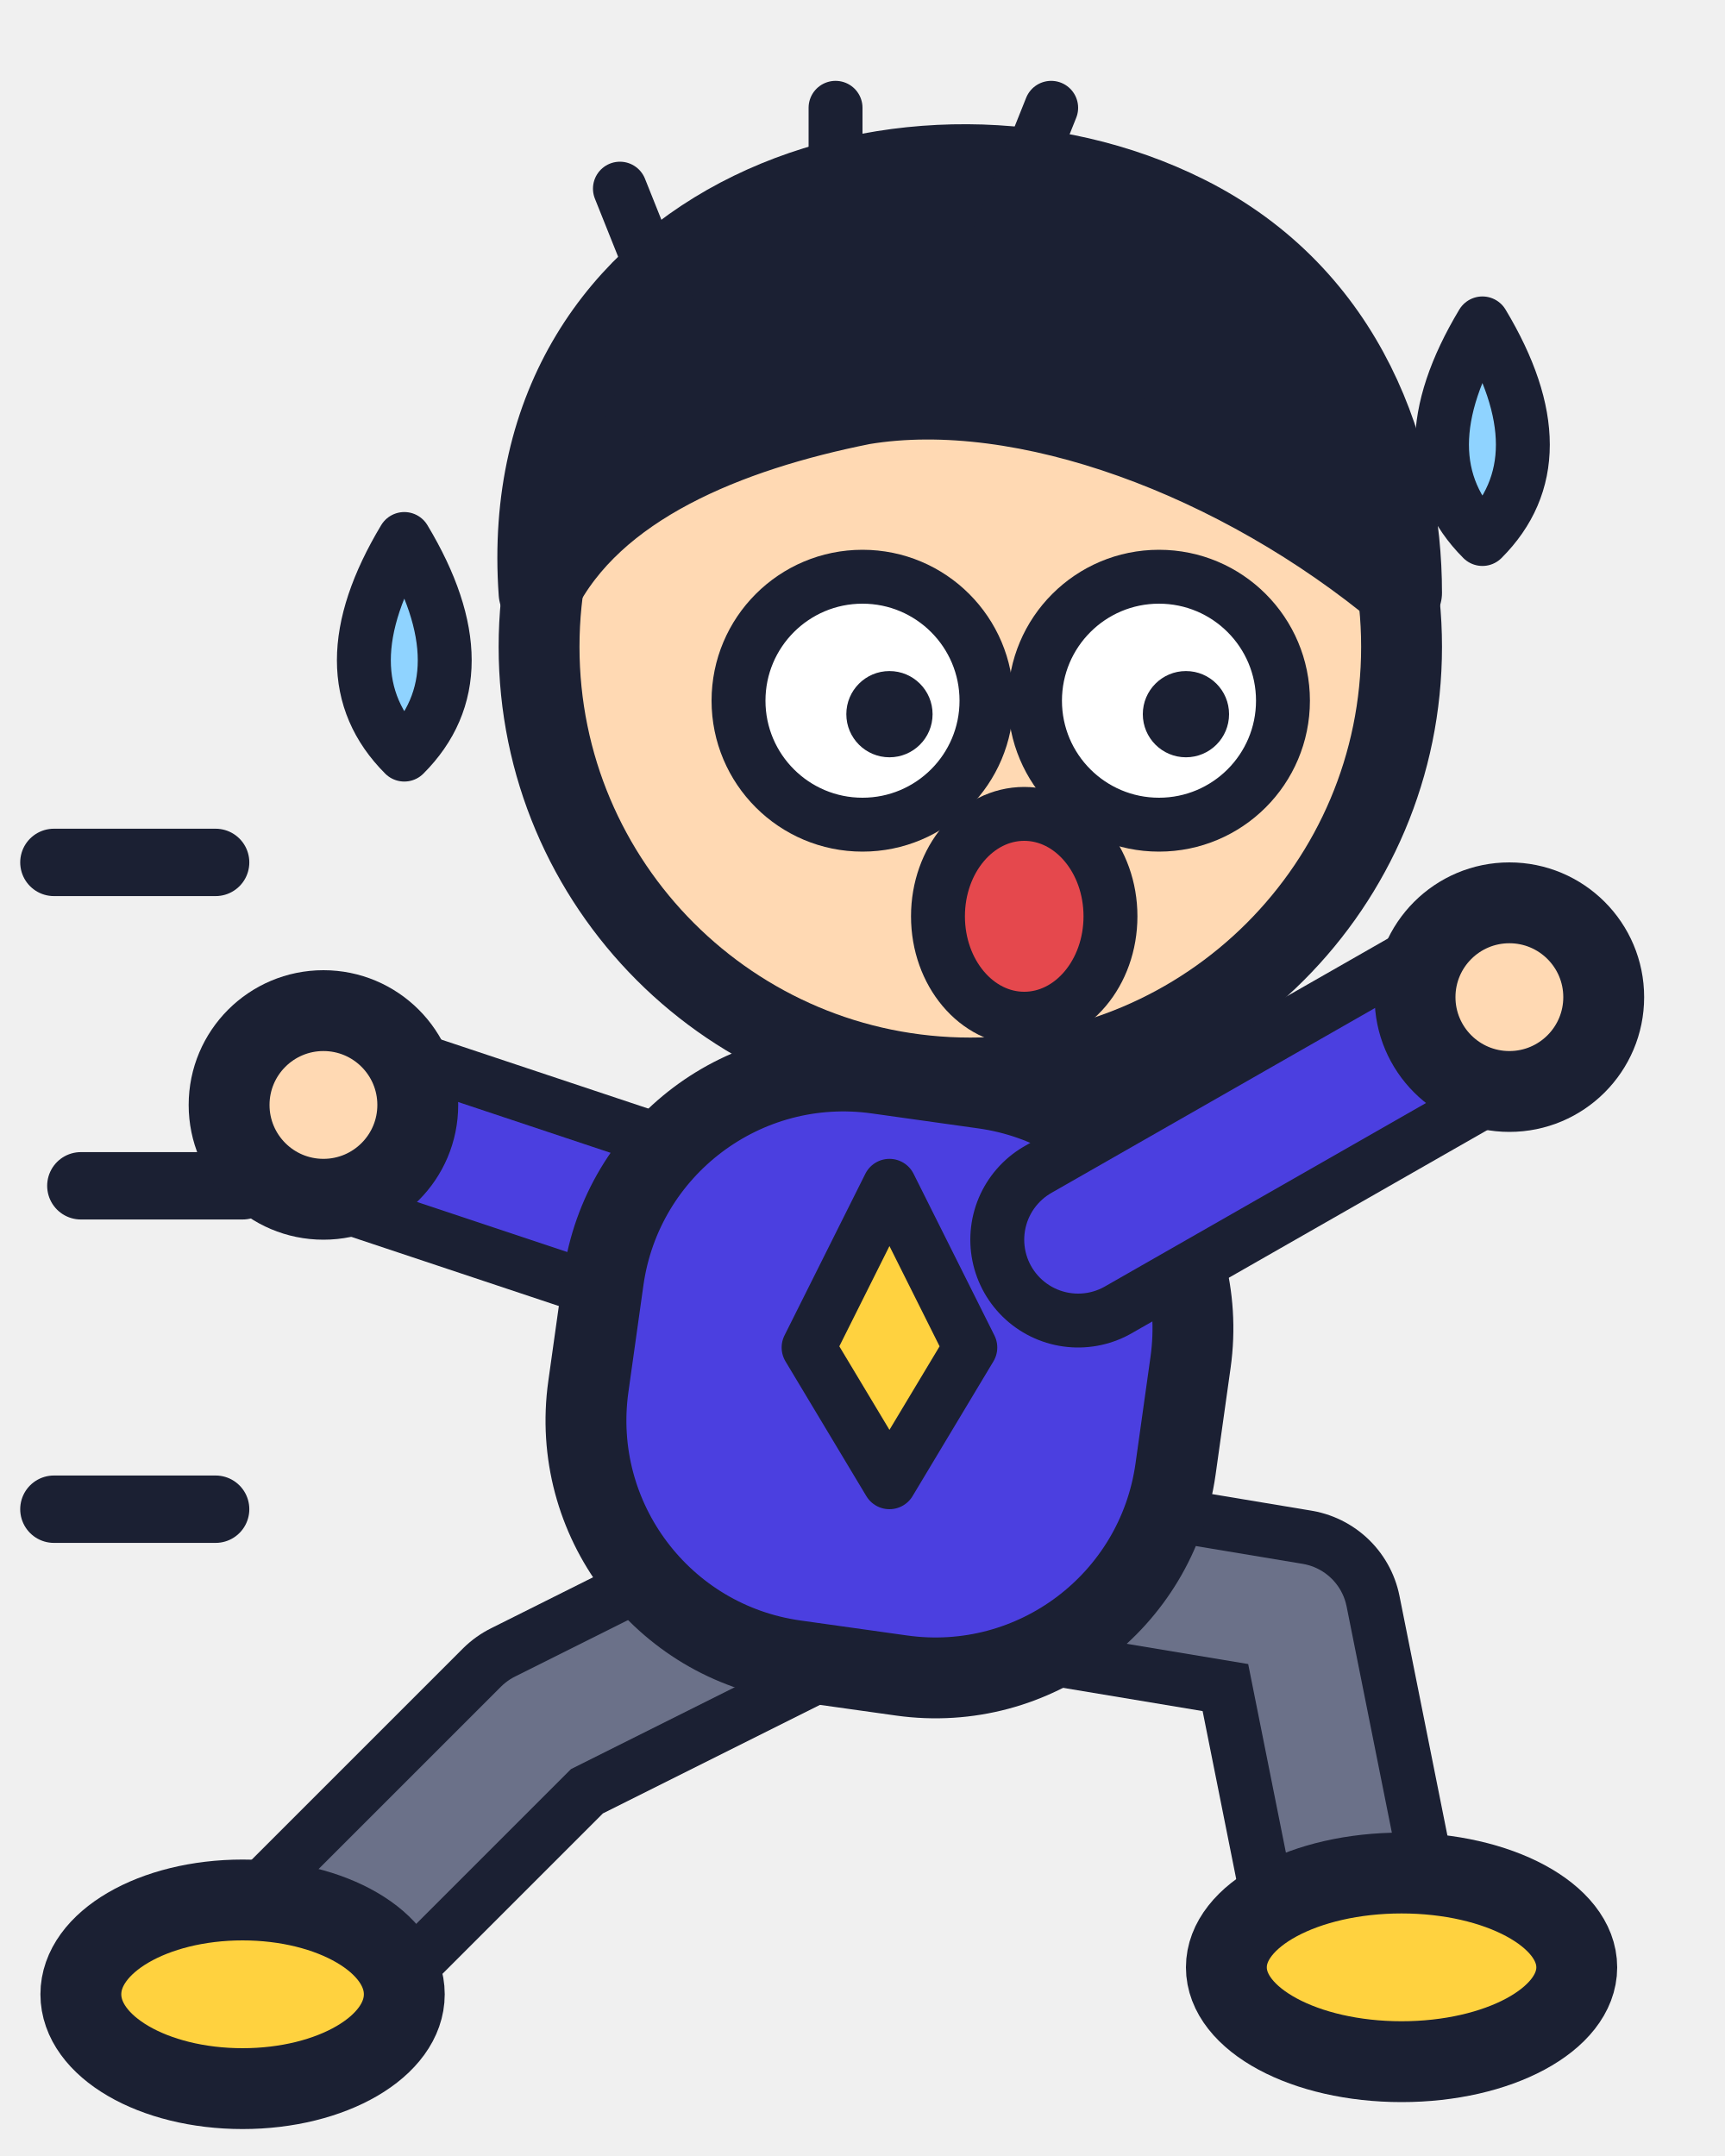
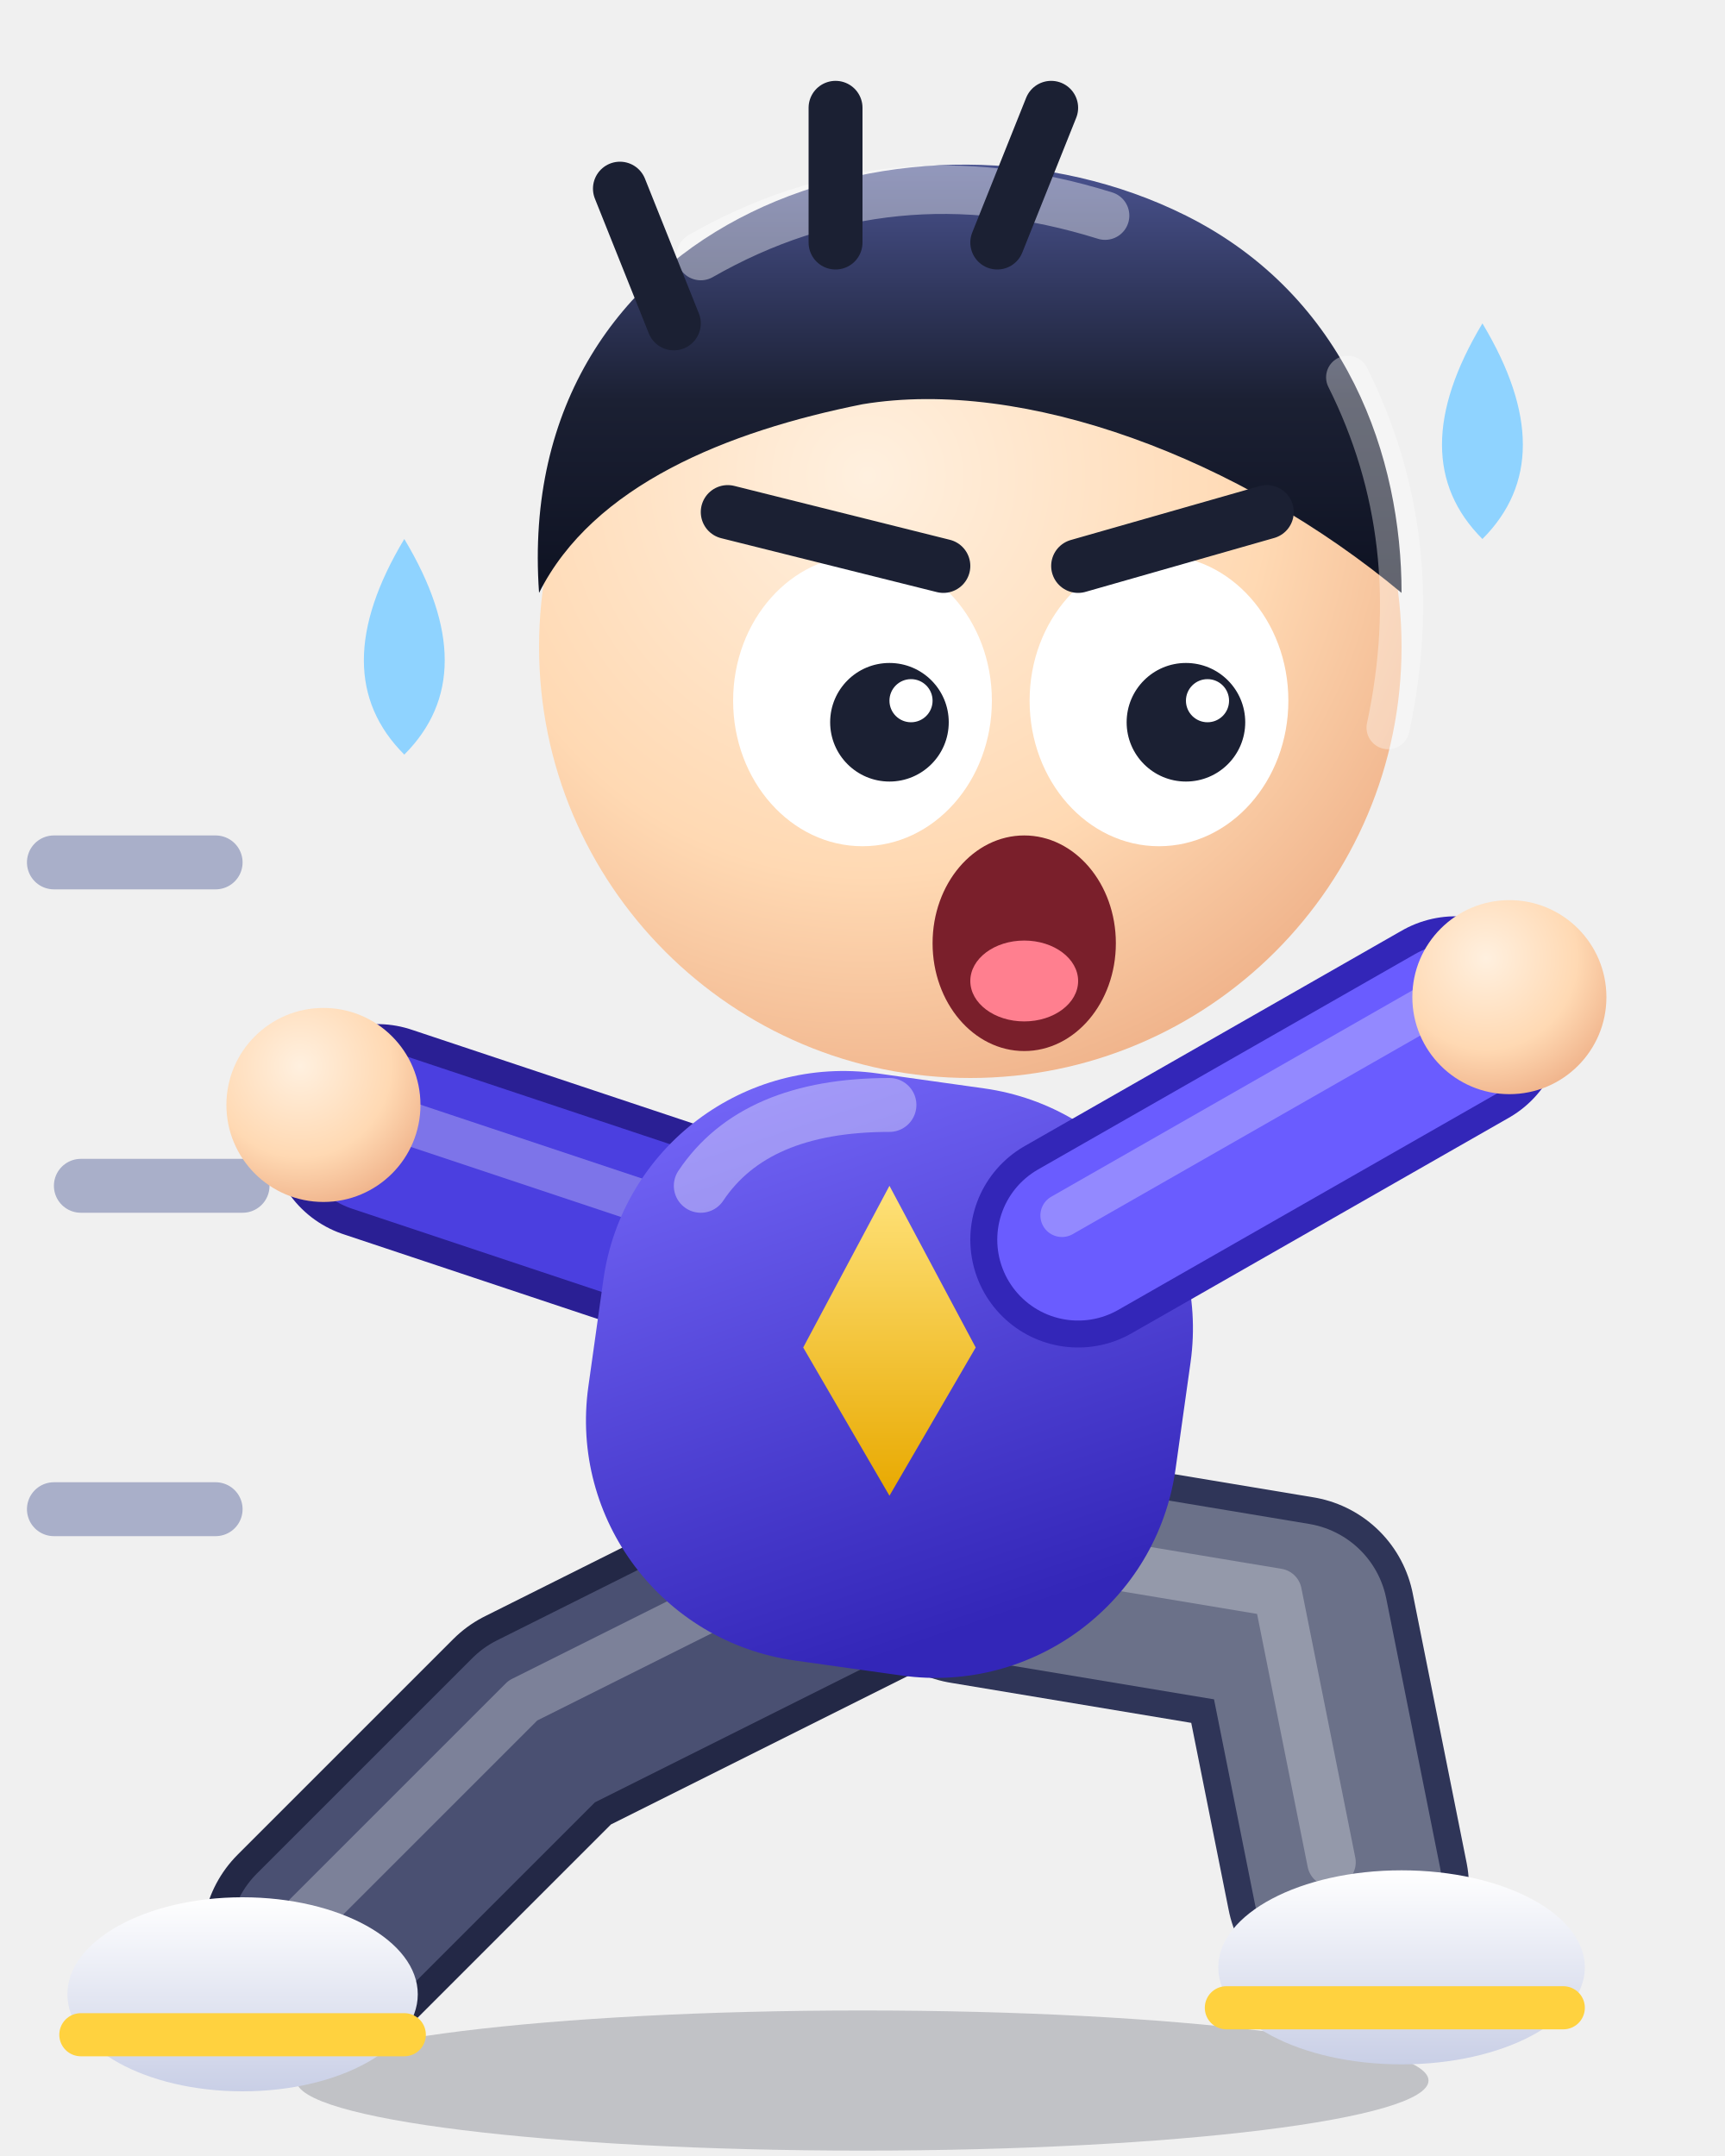
- <svg xmlns="http://www.w3.org/2000/svg" viewBox="0 0 64 80" fill="none" stroke="#1b2033" stroke-width="3" stroke-linecap="round" stroke-linejoin="round">
-   <path d="M8 32H2M9 44H3M8 56H2" stroke-width="2.5" />
-   <path d="M32 58L20 64L12 72" stroke-width="8" />
-   <path d="M32 58L20 64L12 72" stroke="#6b7189" stroke-width="4" />
-   <ellipse cx="9" cy="74" rx="6" ry="3.5" fill="#ffd23f" />
-   <path d="M36 58L48 60L50 70" stroke-width="8" />
-   <path d="M36 58L48 60L50 70" stroke="#6b7189" stroke-width="4" />
-   <ellipse cx="52" cy="73" rx="6.5" ry="3.5" fill="#ffd23f" />
-   <path d="M26 46L14 42" stroke-width="8" />
-   <path d="M26 46L14 42" stroke="#4b3fe0" stroke-width="4" />
-   <circle cx="12" cy="41" r="3.5" fill="#ffd9b3" />
-   <rect x="22" y="40" width="22" height="22" rx="9" fill="#4b3fe0" transform="rotate(8 33 51)" />
-   <path d="M33 44l3 6-3 5-3-5z" fill="#ffd23f" stroke-width="2" />
-   <path d="M40 46L54 38" stroke-width="8" />
-   <path d="M40 46L54 38" stroke="#4b3fe0" stroke-width="4" />
-   <circle cx="56" cy="37" r="3.5" fill="#ffd9b3" />
-   <circle cx="36" cy="24" r="16" fill="#ffd9b3" />
-   <path d="M20 22C19 8 34 3 44 8C50 11 52 17 52 22C46 17 38 14 32 15C27 16 22 18 20 22z" fill="#1b2033" />
-   <path d="M25 12l-2-5M31 9l0-5M37 9l2-5" stroke-width="2" />
-   <circle cx="32" cy="26" r="4.6" fill="#ffffff" stroke-width="2" />
-   <circle cx="43" cy="26" r="4.6" fill="#ffffff" stroke-width="2" />
-   <circle cx="33" cy="26.5" r="1.6" fill="#1b2033" stroke="none" />
-   <circle cx="44" cy="26.5" r="1.6" fill="#1b2033" stroke="none" />
-   <ellipse cx="38" cy="34" rx="3.2" ry="3.8" fill="#e5484d" stroke-width="2" />
-   <path d="M55 12q3 5 0 8-3-3 0-8z" fill="#8fd3ff" stroke-width="2" />
-   <path d="M15 20q3 5 0 8-3-3 0-8z" fill="#8fd3ff" stroke-width="2" />
+ <svg xmlns="http://www.w3.org/2000/svg" viewBox="0 0 64 80" width="64" height="80">
+   <defs>
+     <radialGradient id="sk" cx="0.38" cy="0.3" r="0.85">
+       <stop offset="0" stop-color="#fff0df" />
+       <stop offset="0.55" stop-color="#ffd9b3" />
+       <stop offset="1" stop-color="#eaa57c" />
+     </radialGradient>
+     <linearGradient id="hr" x1="0" y1="0" x2="0" y2="1">
+       <stop offset="0" stop-color="#4a5390" />
+       <stop offset="0.55" stop-color="#1b2033" />
+       <stop offset="1" stop-color="#0e1222" />
+     </linearGradient>
+     <linearGradient id="sh" x1="0" y1="0" x2="0.5" y2="1">
+       <stop offset="0" stop-color="#7b6dff" />
+       <stop offset="1" stop-color="#3326b8" />
+     </linearGradient>
+     <linearGradient id="tie" x1="0" y1="0" x2="0" y2="1">
+       <stop offset="0" stop-color="#ffe27a" />
+       <stop offset="1" stop-color="#e8a900" />
+     </linearGradient>
+     <linearGradient id="sn" x1="0" y1="0" x2="0" y2="1">
+       <stop offset="0" stop-color="#ffffff" />
+       <stop offset="1" stop-color="#c9cfe6" />
+     </linearGradient>
+   </defs>
+   <ellipse cx="32" cy="77.2" rx="21" ry="2.6" fill="#1b2033" opacity="0.22" />
+   <g stroke="#8a93b8" stroke-width="2" stroke-linecap="round" fill="none" opacity="0.7">
+     <path d="M8 32H2" />
+     <path d="M9 44H3" />
+     <path d="M8 56H2" />
+   </g>
+   <path d="M32 58L20 64L12 72" fill="none" stroke="#232846" stroke-width="9" stroke-linecap="round" stroke-linejoin="round" />
+   <path d="M32 58L20 64L12 72" fill="none" stroke="#4a5072" stroke-width="7" stroke-linecap="round" stroke-linejoin="round" />
+   <path d="M32 58L20 64L12 72" fill="none" stroke="#ffffff" stroke-width="1.8" stroke-linecap="round" stroke-linejoin="round" opacity="0.28" transform="translate(-0.6 -0.9)" />
+   <ellipse cx="9" cy="74" rx="6.5" ry="3.6" fill="url(#sn)" />
+   <path d="M3 75.5H15" stroke="#ffd23f" stroke-width="1.6" stroke-linecap="round" />
+   <path d="M36 58L48 60L50 70" fill="none" stroke="#2f3558" stroke-width="9" stroke-linecap="round" stroke-linejoin="round" />
+   <path d="M36 58L48 60L50 70" fill="none" stroke="#6b7189" stroke-width="7" stroke-linecap="round" stroke-linejoin="round" />
+   <path d="M36 58L48 60L50 70" fill="none" stroke="#ffffff" stroke-width="1.8" stroke-linecap="round" stroke-linejoin="round" opacity="0.28" transform="translate(-0.6 -0.9)" />
+   <ellipse cx="52" cy="73" rx="6.8" ry="3.6" fill="url(#sn)" />
+   <path d="M45.5 74.5H58" stroke="#ffd23f" stroke-width="1.6" stroke-linecap="round" />
+   <path d="M26 46L14 42" fill="none" stroke="#2a1f94" stroke-width="8" stroke-linecap="round" stroke-linejoin="round" />
+   <path d="M26 46L14 42" fill="none" stroke="#4b3fe0" stroke-width="6" stroke-linecap="round" stroke-linejoin="round" />
+   <path d="M26 46L14 42" fill="none" stroke="#ffffff" stroke-width="1.6" stroke-linecap="round" stroke-linejoin="round" opacity="0.28" transform="translate(-0.6 -0.9)" />
+   <circle cx="12" cy="41" r="3.6" fill="url(#sk)" />
+   <rect x="22" y="40" width="22" height="22" rx="9" fill="url(#sh)" transform="rotate(8 33 51)" />
+   <path d="M26 44Q28 41 33 41" stroke="#ffffff" stroke-width="2" stroke-linecap="round" fill="none" opacity="0.35" />
+   <path d="M33 44l3.2 6-3.2 5.5-3.2-5.5z" fill="url(#tie)" />
+   <path d="M40 46L54 38" fill="none" stroke="#3326b8" stroke-width="8" stroke-linecap="round" stroke-linejoin="round" />
+   <path d="M40 46L54 38" fill="none" stroke="#6a5cff" stroke-width="6" stroke-linecap="round" stroke-linejoin="round" />
+   <path d="M40 46L54 38" fill="none" stroke="#ffffff" stroke-width="1.6" stroke-linecap="round" stroke-linejoin="round" opacity="0.28" transform="translate(-0.6 -0.9)" />
+   <circle cx="56" cy="37" r="3.6" fill="url(#sk)" />
+   <circle cx="36" cy="24" r="16" fill="url(#sk)" />
+   <path d="M20 22C19 8 34 3 44 8C50 11 52 17 52 22C46 17 38 14 32 15C27 16 22 18 20 22z" fill="url(#hr)" />
+   <path d="M26 9.5Q33 5.5 41 8" stroke="#ffffff" stroke-width="1.8" stroke-linecap="round" fill="none" opacity="0.4" />
+   <path d="M50 14Q53 20 51.5 27" stroke="#ffffff" stroke-width="1.6" stroke-linecap="round" fill="none" opacity="0.35" />
+   <ellipse cx="32" cy="26" rx="4.8" ry="5.4" fill="#ffffff" />
+   <circle cx="33" cy="26.8" r="2.2" fill="#1b2033" />
+   <circle cx="33.8" cy="26" r="0.8" fill="#ffffff" />
+   <ellipse cx="43" cy="26" rx="4.8" ry="5.4" fill="#ffffff" />
+   <circle cx="44" cy="26.8" r="2.2" fill="#1b2033" />
+   <circle cx="44.8" cy="26" r="0.8" fill="#ffffff" />
+   <path d="M27 19L35 21M47 19L40 21" stroke="#1b2033" stroke-width="2" stroke-linecap="round" />
+   <ellipse cx="38" cy="35" rx="3.4" ry="4" fill="#7a1f2b" />
+   <ellipse cx="38" cy="36.4" rx="2" ry="1.5" fill="#ff7f8f" />
+   <path d="M55 12q3 5 0 8-3-3 0-8z" fill="#8fd3ff" />
+   <path d="M15 20q3 5 0 8-3-3 0-8z" fill="#8fd3ff" />
+   <path d="M25 12l-2-5M31 9l0-5M37 9l2-5" stroke="#1b2033" stroke-width="2" stroke-linecap="round" />
</svg>
